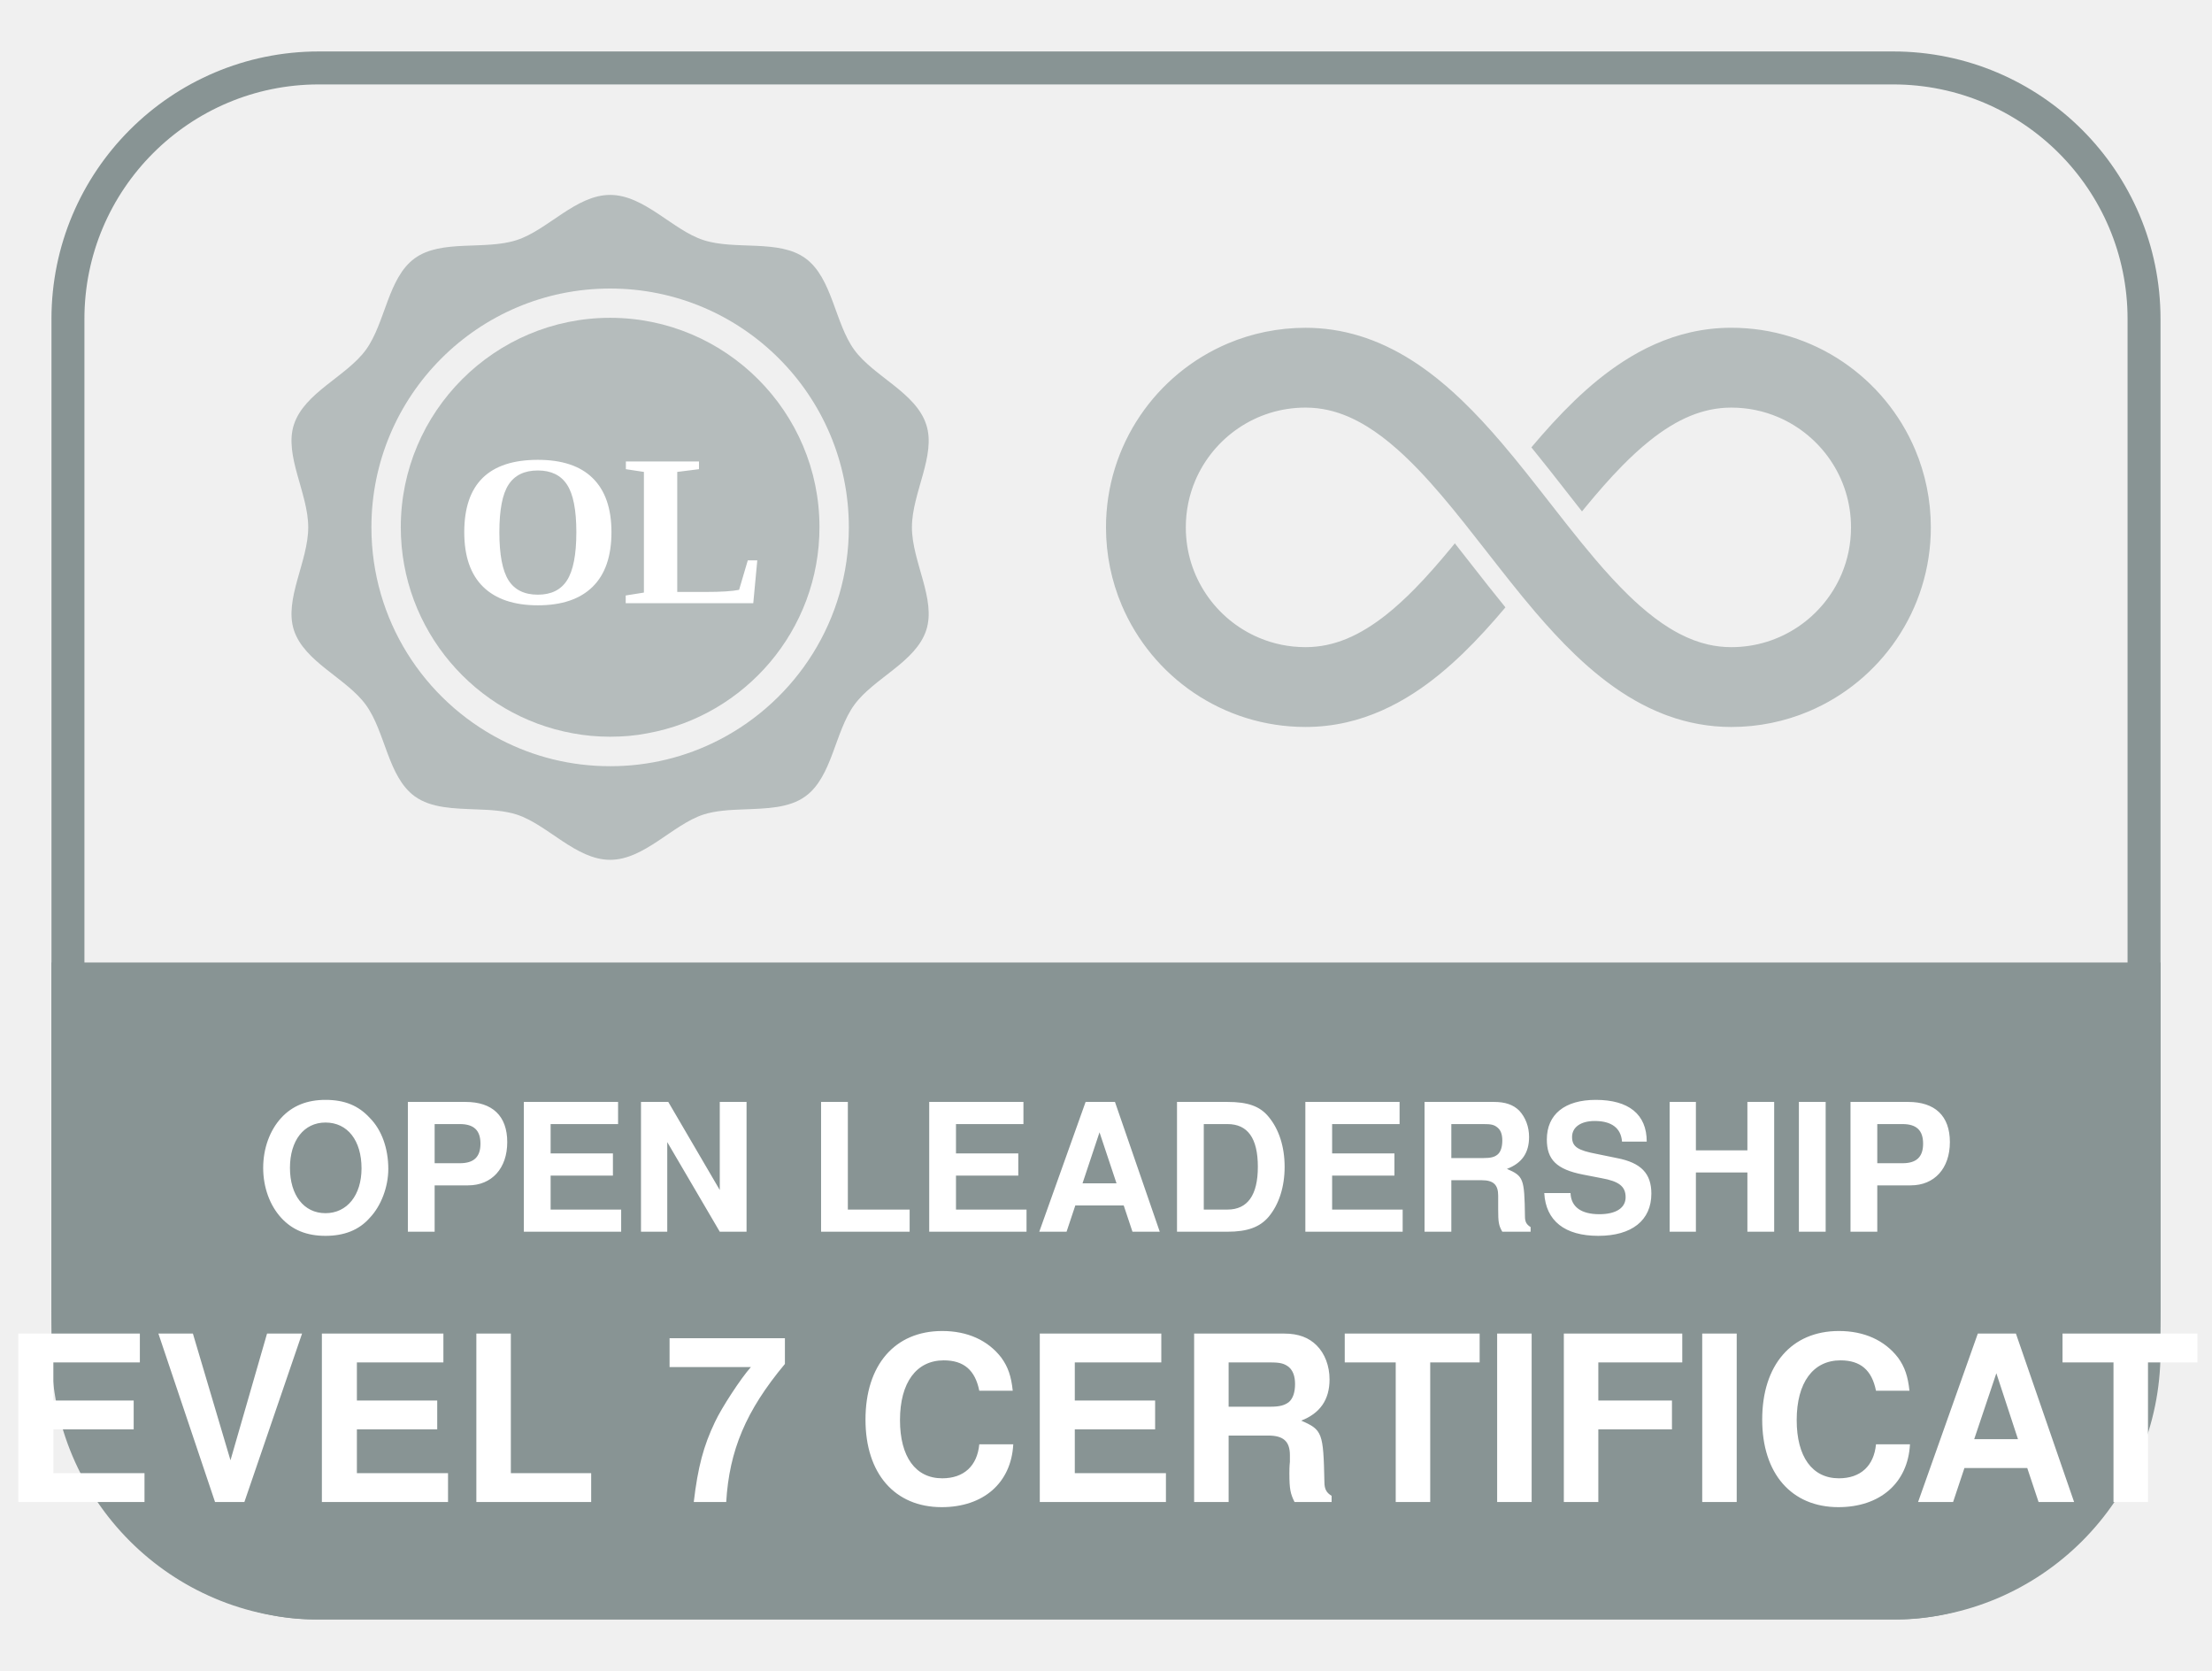
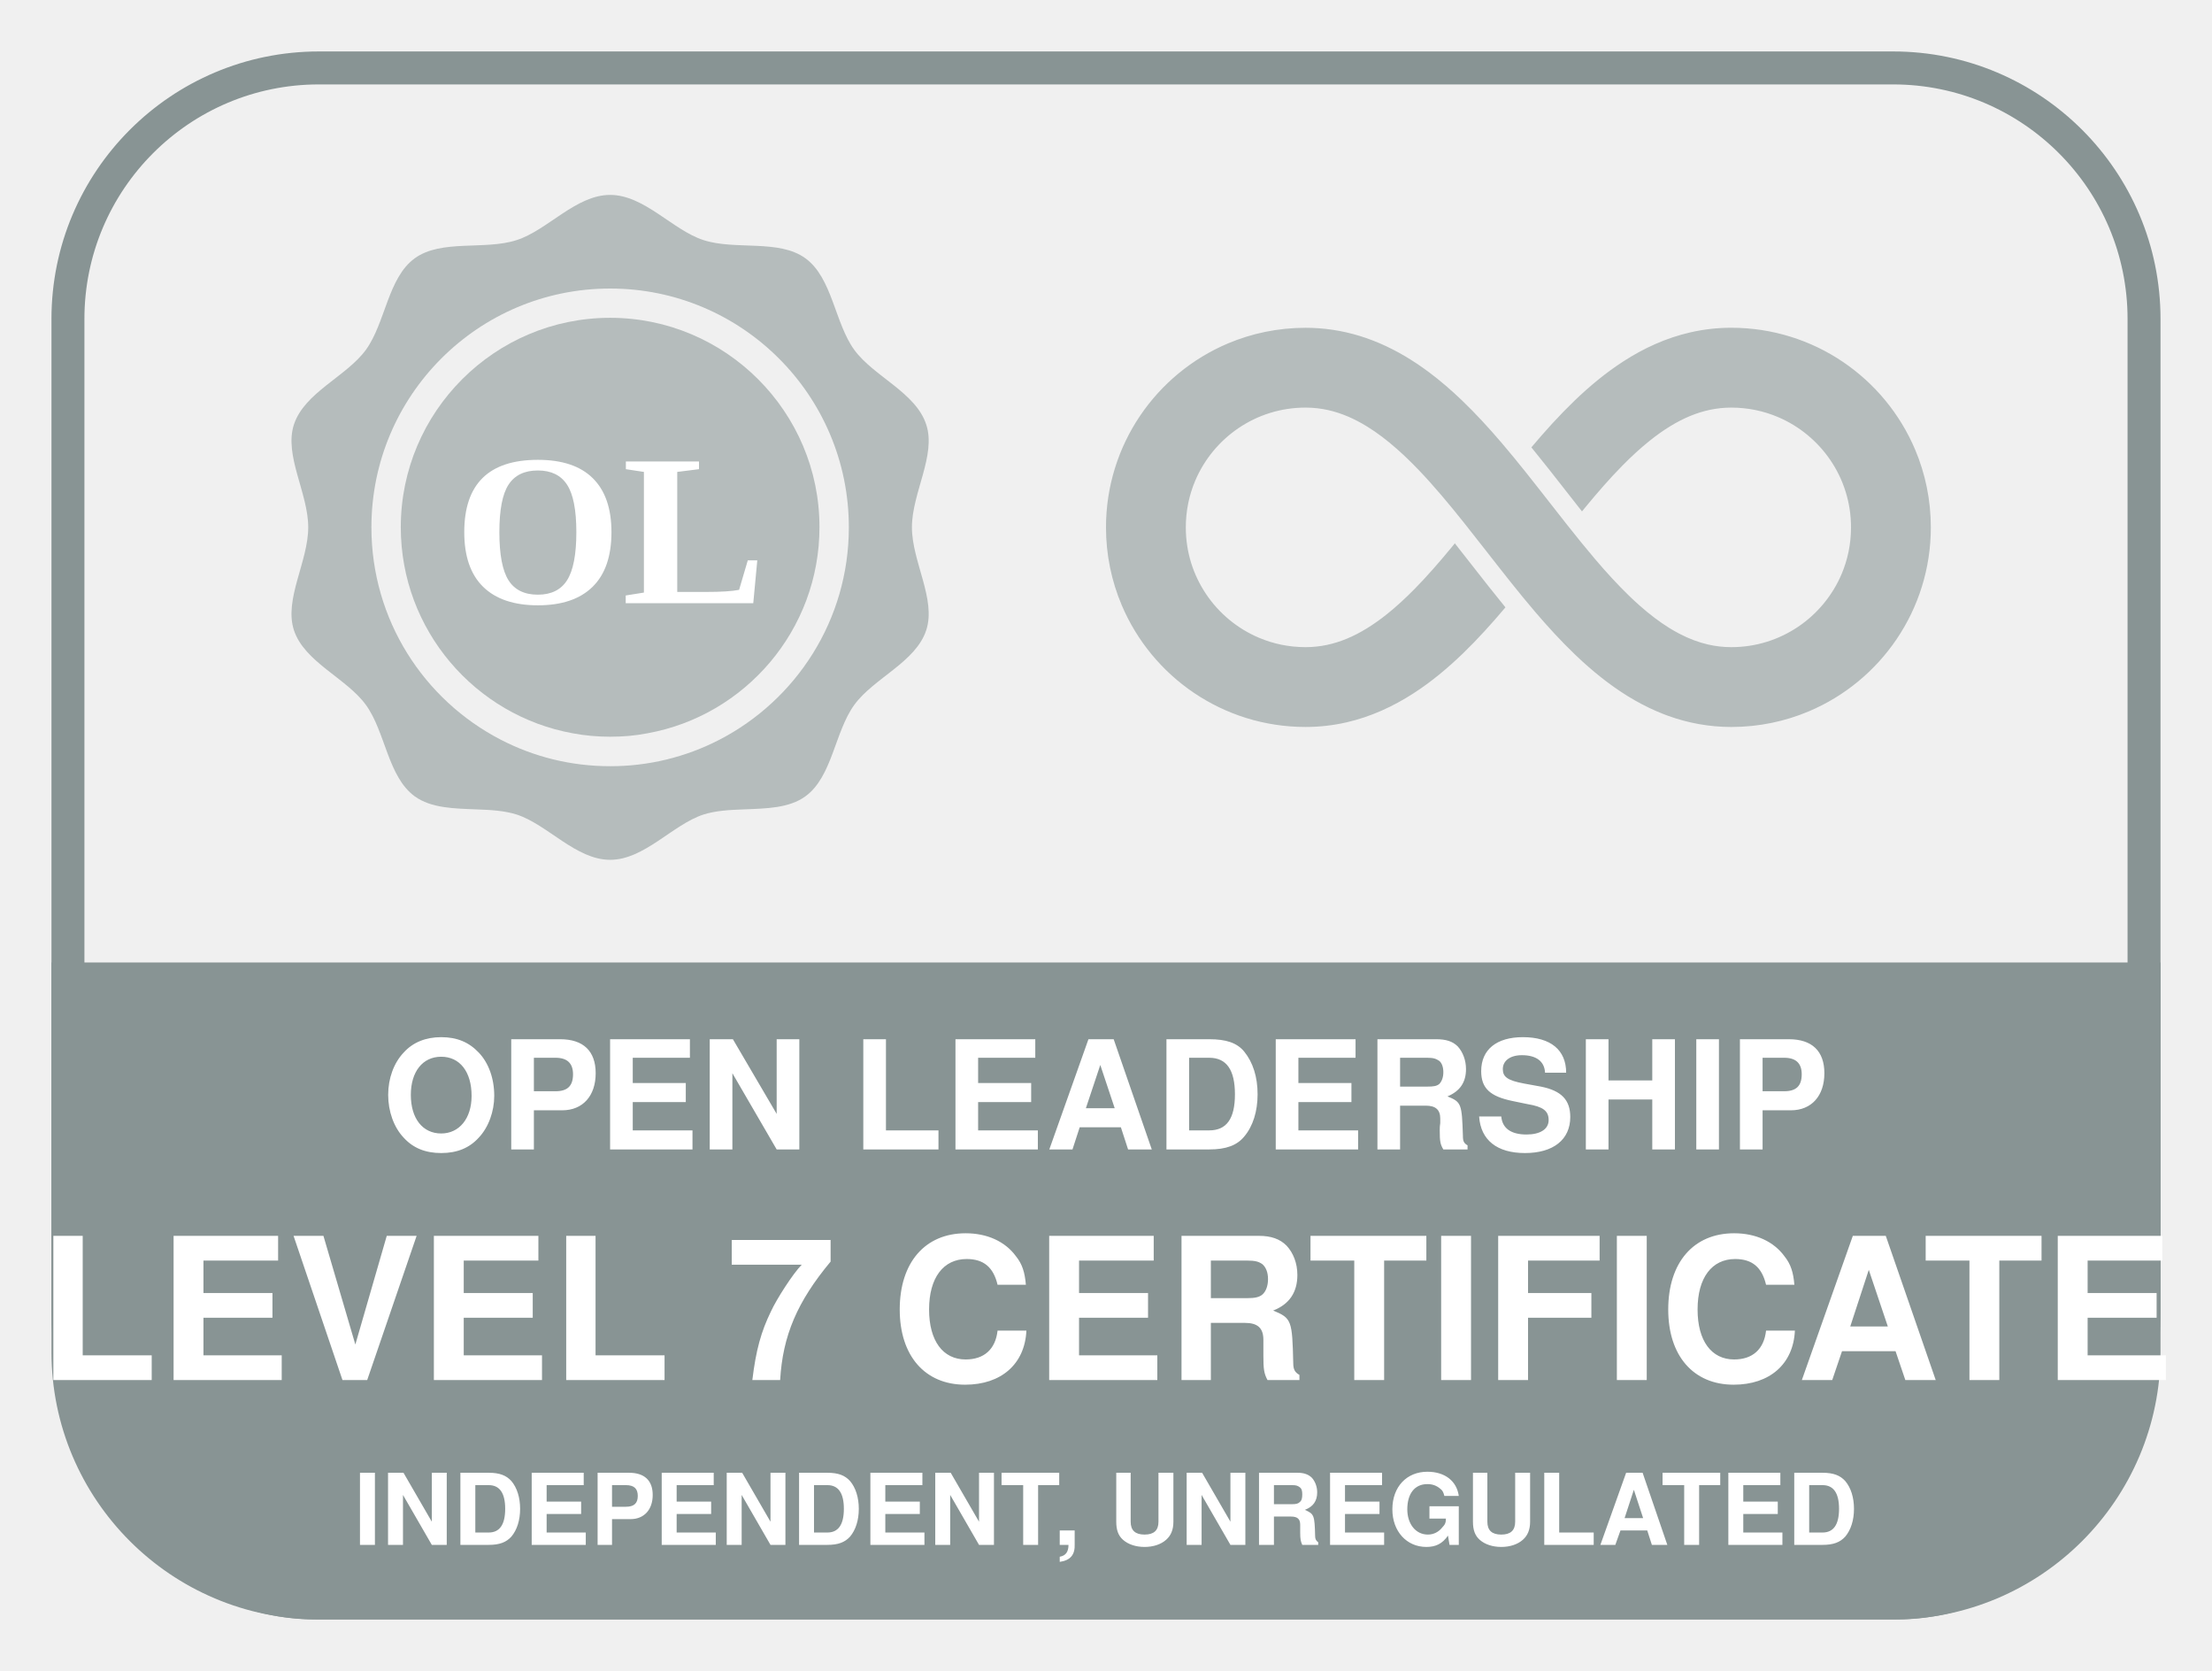
- <svg xmlns="http://www.w3.org/2000/svg" viewBox="0 0 1593 1203" role="img" aria-label="Open Leadership Level 7 Certificate" style="fill-rule:evenodd;clip-rule:evenodd;">
+ <svg xmlns="http://www.w3.org/2000/svg" viewBox="0 0 1593 1203" role="img" aria-label="Open Leadership Level 7 Certificate, independent and unregulated" style="fill-rule:evenodd;clip-rule:evenodd;">
  <g transform="matrix(1,0,0,1,-2581.82,-1341.52)">
    <g transform="matrix(23.7322,0,0,23.7322,713.326,989.494)">
      <g transform="matrix(1,0,0,1,8.29409,-0.0387093)">
        <path d="M135.5,24.548L135.5,55.886C135.5,60.088 132.088,63.5 127.886,63.5L80.114,63.5C75.912,63.5 72.5,60.088 72.5,55.886L72.5,24.548C72.5,20.345 75.912,16.933 80.114,16.933L127.886,16.933C132.088,16.933 135.5,20.345 135.5,24.548Z" style="fill:none;stroke:rgb(136,148,148);stroke-width:1px;" />
      </g>
      <g transform="matrix(1,0,0,1.17232,8.29409,-11.0672)">
        <path d="M72,47L136,47L136,56C136,60.389 132.389,64 128,64L80,64C75.611,64 72,60.389 72,56L72,47Z" style="fill:rgb(136,148,148);" />
      </g>
      <g transform="matrix(0.788998,0,0,0.788998,15.1902,18.6894)">
        <g transform="matrix(0.39642,0,0,0.39642,91.7464,2.60685)">
          <path d="M61.584,22.28C60.584,19.17 56.484,17.61 54.604,15.03C52.704,12.42 52.474,8.05 49.864,6.15C47.284,4.27 43.064,5.39 39.964,4.38C36.974,3.41 34.234,0 30.914,0C27.594,0 24.854,3.41 21.854,4.38C18.754,5.39 14.544,4.27 11.954,6.15C9.344,8.05 9.114,12.42 7.214,15.03C5.334,17.61 1.244,19.17 0.234,22.28C-0.736,25.27 1.624,28.92 1.624,32.24C1.624,35.56 -0.736,39.22 0.234,42.21C1.244,45.31 5.334,46.87 7.214,49.46C9.114,52.07 9.344,56.43 11.954,58.33C13.554,59.49 15.774,59.51 17.964,59.6C19.314,59.65 20.664,59.72 21.854,60.1C24.854,61.08 27.594,64.49 30.914,64.49C34.234,64.49 36.974,61.08 39.964,60.1C41.154,59.72 42.504,59.65 43.864,59.6C46.054,59.51 48.274,59.49 49.864,58.33C52.474,56.43 52.704,52.07 54.604,49.46C56.484,46.87 60.584,45.31 61.584,42.21C62.564,39.22 60.194,35.56 60.194,32.24C60.194,28.91 62.564,25.26 61.584,22.28ZM41.504,52.85C38.231,54.54 34.598,55.418 30.914,55.41C27.094,55.41 23.494,54.49 20.324,52.85C12.854,49 7.754,41.22 7.754,32.24C7.754,19.45 18.124,9.08 30.914,9.08C43.704,9.08 54.074,19.45 54.074,32.24C54.074,41.22 48.974,48.99 41.504,52.85Z" style="fill:rgb(181,188,188);fill-rule:nonzero;" />
          <path d="M30.914,11.92C42.114,11.92 51.234,21.04 51.224,32.23C51.224,42.2 44.014,50.51 34.524,52.22C33.354,52.45 32.144,52.55 30.914,52.55C29.684,52.55 28.464,52.44 27.294,52.22C17.824,50.51 10.604,42.2 10.604,32.23C10.604,21.04 19.714,11.92 30.914,11.92Z" style="fill:rgb(181,188,188);" />
          <text x="30.9" y="39.6" text-anchor="middle" textLength="27" lengthAdjust="spacingAndGlyphs" style="font-family:Georgia,'Times New Roman',serif;font-weight:700;font-size:21px;fill:#fff;">OL</text>
        </g>
      </g>
      <g transform="matrix(0.385081,0,0,0.385081,109.406,15.4282)">
        <path d="M71.264,33.878C70.068,31.052 68.077,28.656 65.57,26.962C64.316,26.114 62.93,25.442 61.451,24.983C59.971,24.522 58.396,24.275 56.776,24.275C55.67,24.275 54.593,24.4 53.562,24.636C51.626,25.076 49.865,25.894 48.273,26.923C46.878,27.822 45.604,28.885 44.408,30.033C43.215,31.184 42.096,32.424 41.022,33.698C41.924,34.802 42.798,35.918 43.65,37.008L43.718,37.096C44.145,37.642 44.575,38.194 45.01,38.743C45.1,38.632 45.191,38.521 45.281,38.412C46.251,37.233 47.216,36.129 48.179,35.151C48.902,34.416 49.623,33.753 50.34,33.18C51.418,32.317 52.481,31.661 53.532,31.226C54.059,31.009 54.586,30.846 55.12,30.735C55.655,30.624 56.201,30.566 56.775,30.566C58.086,30.566 59.318,30.83 60.445,31.306C62.134,32.019 63.582,33.22 64.6,34.728C65.109,35.481 65.511,36.31 65.786,37.194C66.061,38.079 66.21,39.017 66.21,40.001C66.21,41.313 65.946,42.545 65.471,43.673C64.756,45.361 63.556,46.81 62.048,47.827C61.294,48.336 60.465,48.737 59.581,49.013C58.697,49.289 57.758,49.437 56.775,49.437C56.143,49.437 55.546,49.366 54.959,49.233C54.19,49.057 53.433,48.771 52.669,48.371C52.415,48.237 52.159,48.092 51.902,47.933C51.133,47.458 50.357,46.87 49.577,46.181C49.284,45.923 48.991,45.652 48.698,45.368C47.818,44.515 46.936,43.551 46.052,42.514C45.315,41.648 44.575,40.733 43.829,39.788C43.382,39.223 42.933,38.647 42.478,38.066C41.249,36.494 39.996,34.886 38.674,33.339C37.682,32.18 36.653,31.054 35.558,30.004C34.737,29.216 33.879,28.471 32.97,27.791C32.8,27.664 32.628,27.539 32.454,27.416C31.235,26.556 29.923,25.815 28.497,25.267C27.175,24.758 25.754,24.422 24.266,24.315C23.922,24.29 23.576,24.277 23.225,24.278C21.063,24.278 18.986,24.717 17.103,25.514C14.277,26.711 11.882,28.7 10.187,31.208C9.34,32.462 8.667,33.848 8.208,35.328C7.747,36.804 7.5,38.379 7.5,40C7.5,42.162 7.94,44.239 8.737,46.122C9.933,48.948 11.923,51.343 14.431,53.038C15.685,53.885 17.071,54.558 18.55,55.018C20.029,55.478 21.604,55.725 23.225,55.725C24.33,55.725 25.408,55.599 26.438,55.365C28.374,54.924 30.135,54.106 31.728,53.078C33.123,52.179 34.396,51.115 35.592,49.967C36.785,48.817 37.904,47.577 38.978,46.302C38.072,45.193 37.194,44.073 36.338,42.978L36.281,42.905C35.855,42.359 35.424,41.807 34.99,41.258C34.899,41.368 34.809,41.48 34.719,41.59C33.748,42.768 32.783,43.872 31.82,44.851C31.097,45.585 30.376,46.248 29.659,46.823C28.582,47.685 27.518,48.342 26.467,48.776C25.94,48.994 25.414,49.157 24.879,49.268C24.344,49.378 23.799,49.437 23.225,49.437C21.913,49.437 20.681,49.173 19.554,48.696C17.865,47.983 16.417,46.783 15.4,45.275C14.891,44.521 14.489,43.692 14.213,42.808C13.939,41.924 13.79,40.985 13.79,40.001C13.79,38.689 14.054,37.457 14.529,36.329C15.244,34.64 16.444,33.192 17.952,32.175C18.705,31.665 19.534,31.264 20.418,30.989C21.302,30.714 22.241,30.565 23.225,30.565C23.857,30.565 24.454,30.636 25.04,30.769C26.065,31.003 27.07,31.434 28.097,32.069C28.867,32.545 29.643,33.133 30.422,33.822C31.593,34.853 32.769,36.106 33.948,37.49C35.128,38.874 36.311,40.389 37.52,41.936C38.749,43.508 40.002,45.117 41.324,46.664C42.316,47.824 43.345,48.949 44.44,50C44.645,50.197 44.852,50.391 45.063,50.583C45.694,51.155 46.346,51.702 47.028,52.213C48.39,53.233 49.872,54.11 51.501,54.737C51.603,54.776 51.705,54.814 51.808,54.851C53.351,55.407 55.023,55.727 56.775,55.726C58.936,55.726 61.013,55.287 62.896,54.49C65.722,53.294 68.117,51.303 69.812,48.796C70.659,47.542 71.333,46.156 71.792,44.676C72.254,43.195 72.5,41.621 72.5,40C72.5,37.837 72.061,35.76 71.264,33.878Z" style="fill:rgb(181,188,188);fill-rule:nonzero;" />
      </g>
      <g style="font-family:'Helvetica Neue',Helvetica,Arial,sans-serif;font-weight:700;fill:#fff;" text-anchor="middle">
-         <text x="112.29" y="52.2" textLength="47" lengthAdjust="spacingAndGlyphs" style="font-size:5.4px;">OPEN LEADERSHIP</text>
-         <text x="112.29" y="60.4" textLength="52" lengthAdjust="spacingAndGlyphs" style="font-size:7px;">LEVEL 7 CERTIFICATE</text>
+         <text x="112.29" y="49.7" textLength="40" lengthAdjust="spacingAndGlyphs" style="font-size:4.6px;">OPEN LEADERSHIP</text>
+         <text x="112.29" y="56.7" textLength="44.6" lengthAdjust="spacingAndGlyphs" style="font-size:6px;">LEVEL 7 CERTIFICATE</text>
+         <text x="112.29" y="61.7" textLength="42" lengthAdjust="spacingAndGlyphs" style="font-size:3px;">INDEPENDENT, UNREGULATED</text>
      </g>
    </g>
  </g>
</svg>
